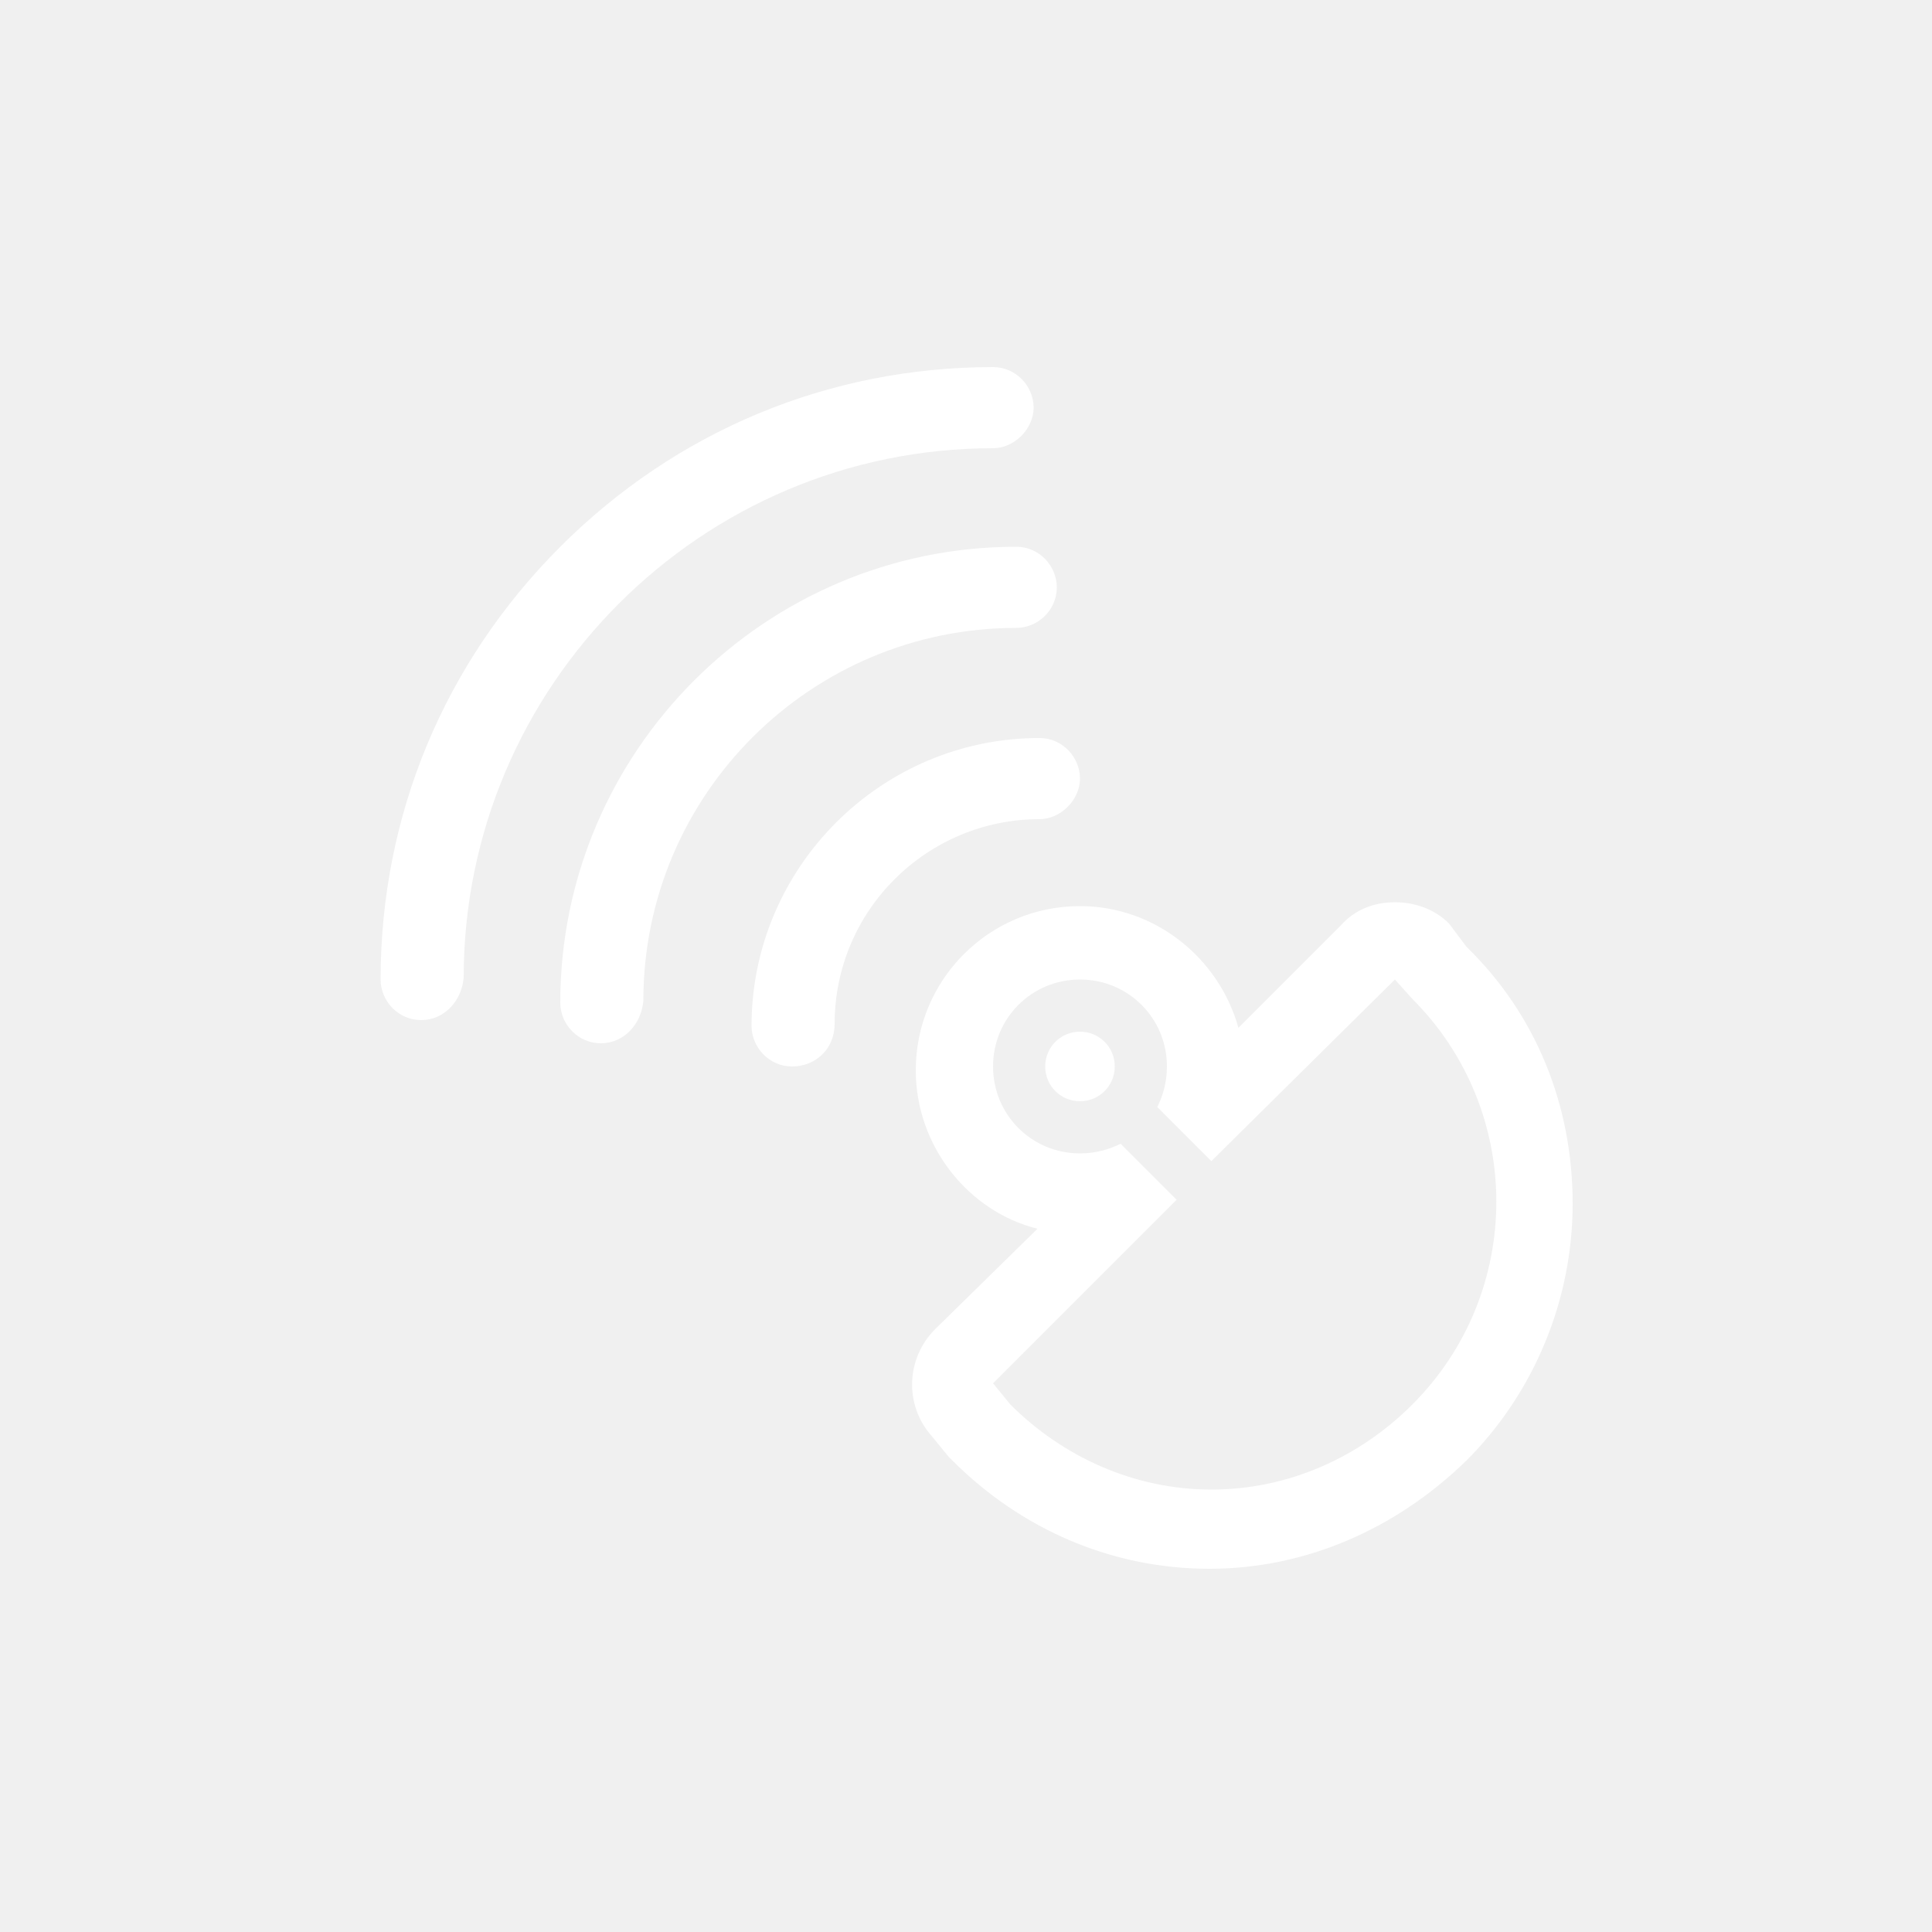
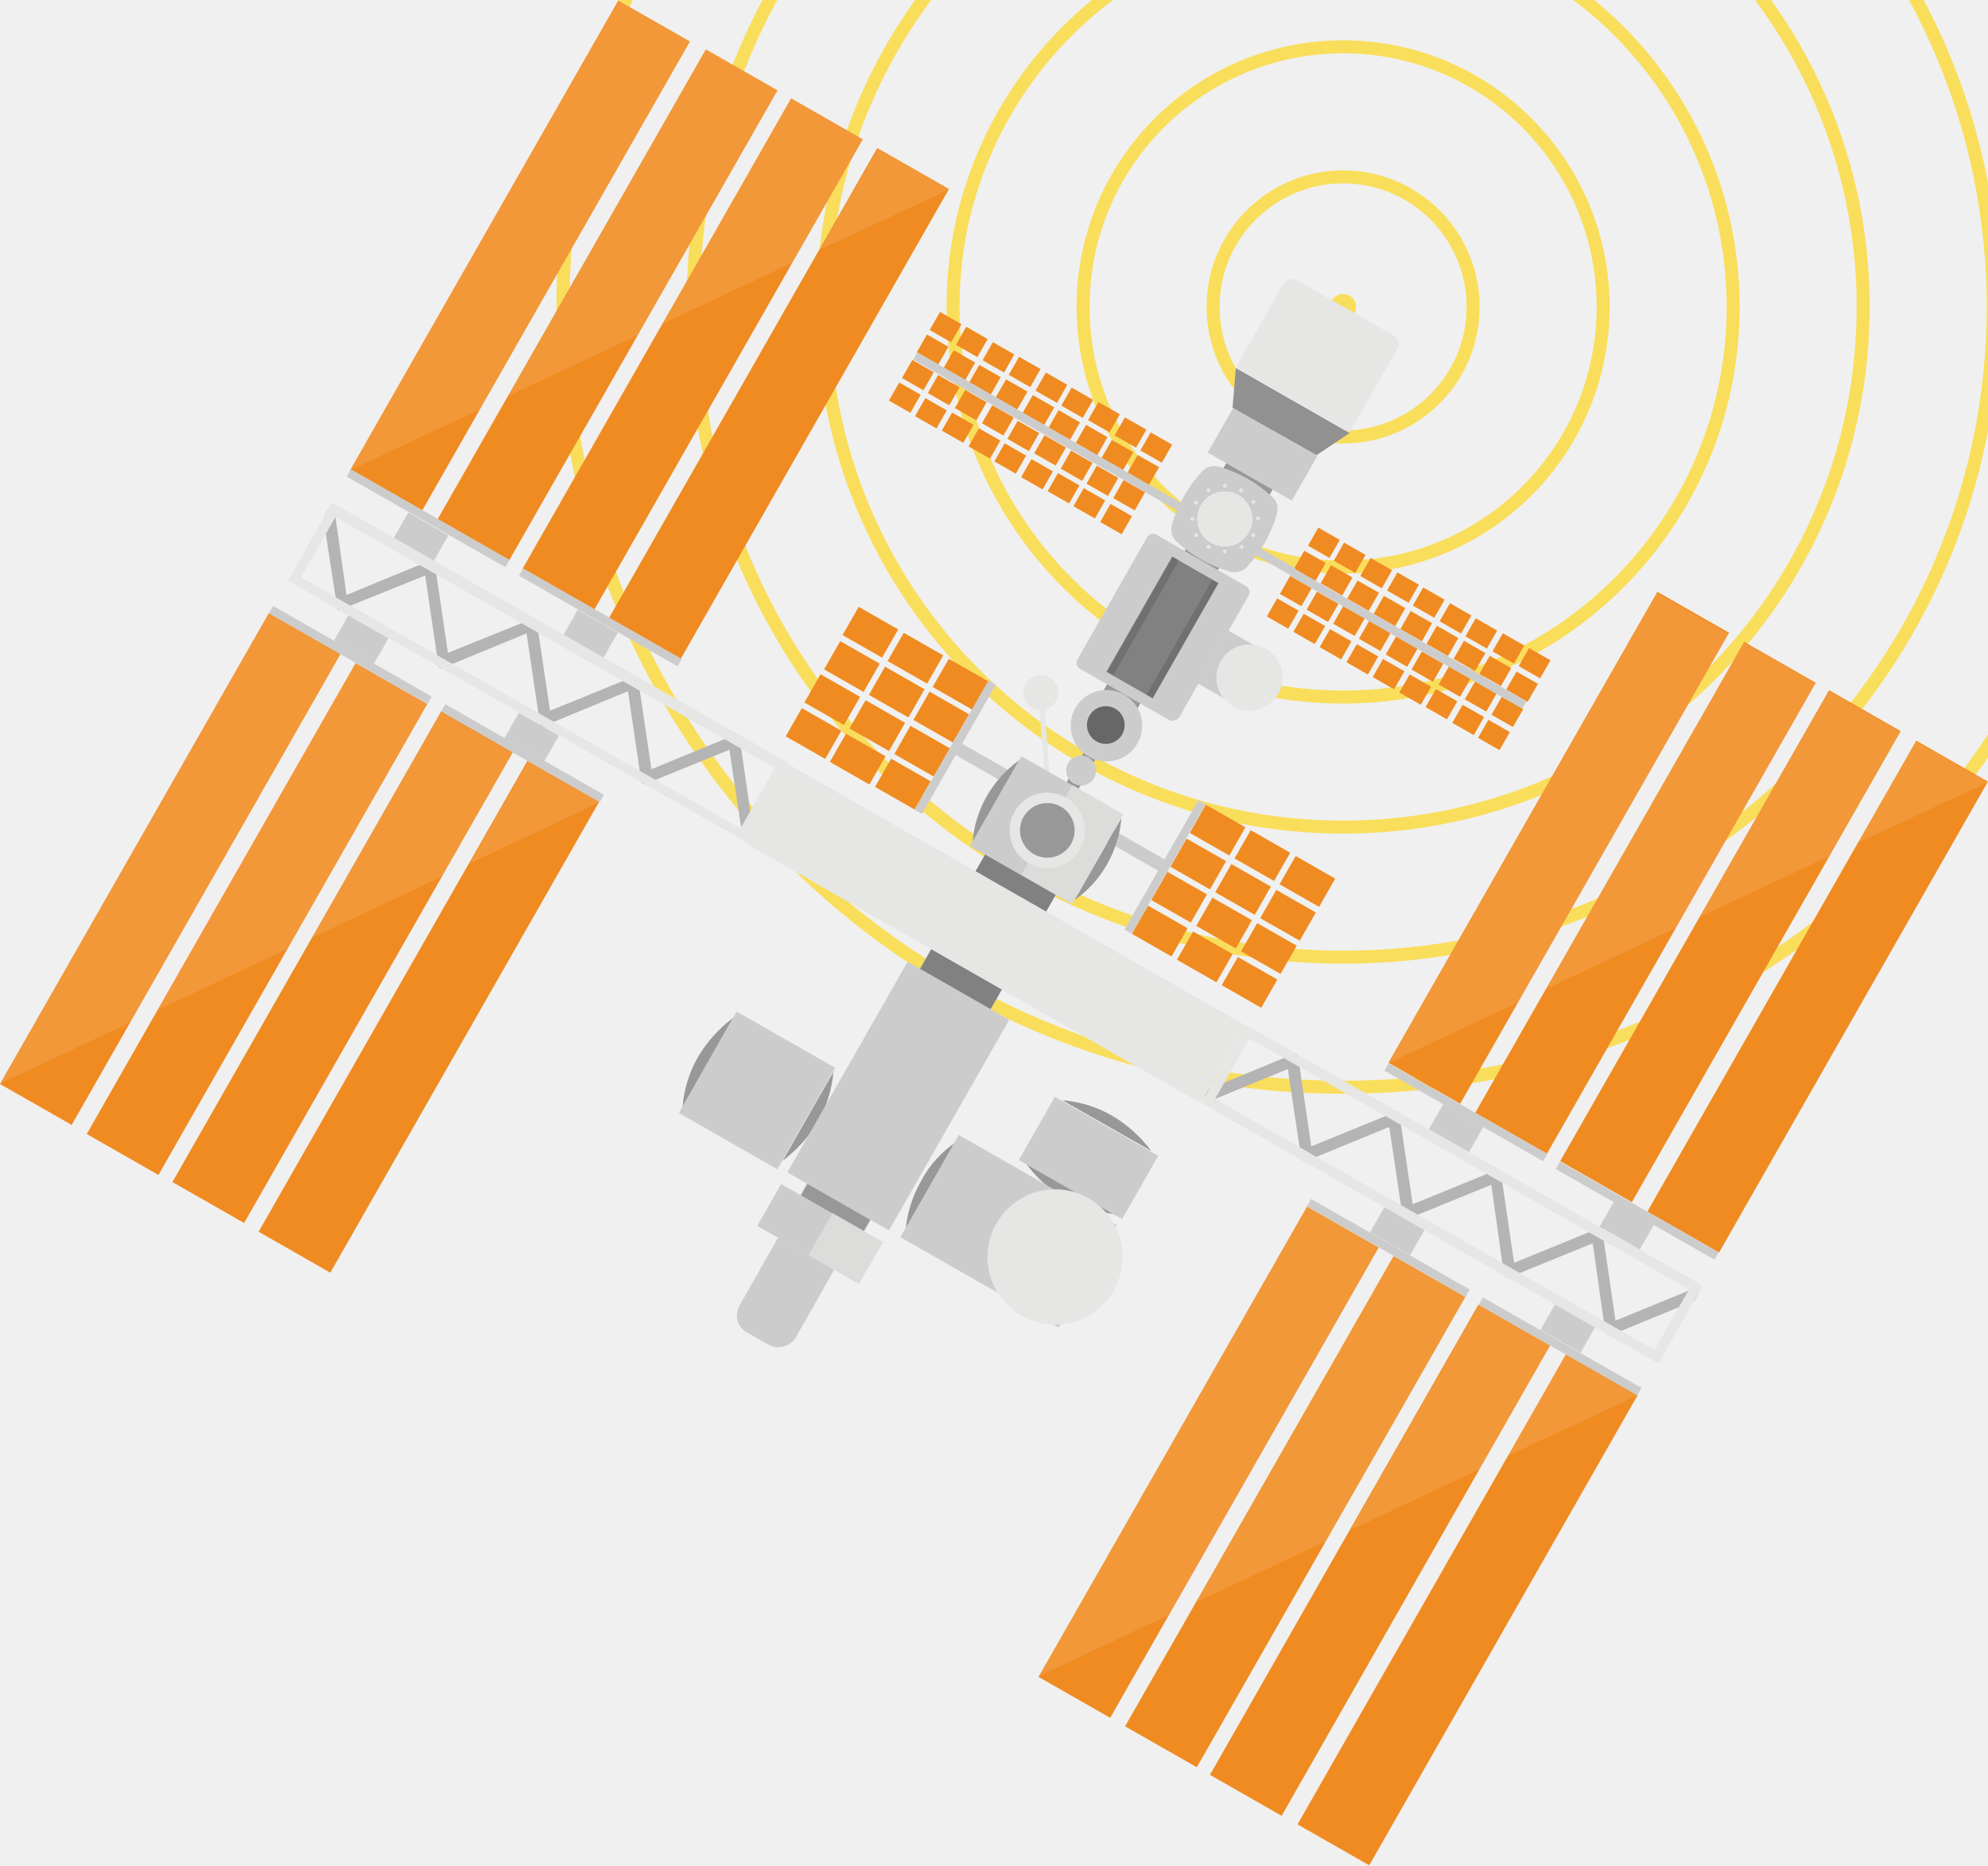
- <svg xmlns="http://www.w3.org/2000/svg" version="1.1" x="0px" y="0px" viewBox="0 0 100 100" enable-background="new 0 0 100 100" xml:space="preserve">
-   <g id="Background">
- </g>
-   <g id="Layer_1">
-     <g>
-       <g>
-         <path fill="#FFFFFF" d="M72.2,50.7l0.9,1c5.8,5.8,5.8,15.2,0,21c-2.8,2.8-6.5,4.4-10.4,4.4c-4,0-7.7-1.7-10.4-4.4l-0.9-1.1     l9.5-9.5L58,59.2c-0.6,0.3-1.3,0.5-2.1,0.5c-2.5,0-4.5-2-4.5-4.5c0-2.5,2-4.5,4.5-4.5s4.5,2,4.5,4.5c0,0.8-0.2,1.5-0.5,2.1     l2.8,2.8L72.2,50.7 M55.9,57c1,0,1.8-0.8,1.8-1.8s-0.8-1.8-1.8-1.8c-1,0-1.8,0.8-1.8,1.8S54.9,57,55.9,57 M72.2,46.7     c-1.1,0-2.1,0.4-2.8,1.2l-5.3,5.3c-1-3.6-4.3-6.3-8.2-6.3c-4.7,0-8.5,3.8-8.5,8.5c0,3.9,2.7,7.3,6.3,8.2l-5.3,5.2     c-1.5,1.5-1.6,3.9-0.2,5.5l0.9,1.1c0.1,0.1,0.1,0.1,0.2,0.2c3.6,3.6,8.3,5.6,13.3,5.6c4.9,0,9.6-2,13.3-5.6     c3.5-3.5,5.5-8.3,5.5-13.3c0-5.1-1.9-9.8-5.5-13.3L75,47.8C74.3,47.1,73.3,46.7,72.2,46.7C72.2,46.7,72.2,46.7,72.2,46.7     L72.2,46.7z" />
-       </g>
-       <g>
-         <path fill="#FFFFFF" d="M41,55.2c-1.2,0-2.1-1-2.1-2.1c0-8.2,6.7-14.9,14.9-14.9c1.2,0,2.1,1,2.1,2.1s-1,2.1-2.1,2.1     c-5.8,0-10.6,4.7-10.6,10.6C43.2,54.3,42.2,55.2,41,55.2z" />
-       </g>
-       <g>
-         <path fill="#FFFFFF" d="M31.1,54c-1.2,0-2.1-1-2.1-2.1c0-13,10.6-23.6,23.6-23.6c1.2,0,2.1,1,2.1,2.1c0,1.2-1,2.1-2.1,2.1     c-10.6,0-19.3,8.6-19.3,19.3C33.2,53,32.3,54,31.1,54z" />
-       </g>
-       <g>
-         <path fill="#FFFFFF" d="M21.8,52.8c-1.2,0-2.1-1-2.1-2.1c0-8.5,3.3-16.4,9.3-22.4c6-6,13.9-9.3,22.4-9.3c1.2,0,2.1,1,2.1,2.1     s-1,2.1-2.1,2.1c-15.1,0-27.4,12.3-27.4,27.4C23.9,51.8,23,52.8,21.8,52.8z" />
-       </g>
-     </g>
+ <svg xmlns="http://www.w3.org/2000/svg" version="1.1" id="Layer_1" x="0px" y="0px" viewBox="0 0 305.8 286.9" style="enable-background:new 0 0 305.8 286.9;" xml:space="preserve">
+   <style type="text/css">
+ 	@keyframes pulse {
+ 		0% { opacity: .4; }
+ 		100% { opacity: 1; }
+ 	}
+ 	@keyframes signal1 {
+ 		0% { r : 1 }
+ 		100% { r : 200 }
+ 	}
+ 	@keyframes signal2 {
+ 		0% { r : 200 }
+ 		100% { r : 400 }
+ 	}
+ 	@keyframes signal3 {
+ 		0% { r : 400 }
+ 		100% { r : 600 }
+ 	}
+ 	@keyframes signal4 {
+ 		0% { r : 600 }
+ 		100% { r : 800 }
+ 	}
+ 	@keyframes signal5 {
+ 		0% { r : 800 }
+ 		100% { r : 1000 }
+ 	}
+ 	@keyframes signal6 {
+ 		0% { r : 1000 }
+ 		100% { r : 1200 }
+ 	}
+ 	@keyframes signal7 {
+ 		0% { r : 1200 }
+ 		100% { r : 1400 }
+ 	}
+ 	.st0{fill:none;stroke:#F9DE5C;stroke-width:2;stroke-miterlimit:10;}
+ 	.signal1{animation: pulse 2s ease infinite, signal1 2s linear infinite}
+ 	.signal2{animation: signal2 2s linear infinite}
+ 	.signal3{animation: signal3 2s linear infinite}
+ 	.signal4{animation: signal4 2s linear infinite}
+ 	.signal5{animation: signal5 2s linear infinite}
+ 	.signal6{animation: signal6 2s linear infinite}
+ 	.signal7{animation: signal7 2s linear infinite}
+ 	.st1{fill:#989898;}
+ 	.st2{fill:#CDCCCC;}
+ 	.st3{fill:#818181;}
+ 	.st4{fill:#989898;stroke:#CDCCCC;stroke-width:6.844182e-02;stroke-miterlimit:10;}
+ 	.st5{opacity:0.16;}
+ 	.st6{fill:#333333;}
+ 	.st7{fill:#E6E6E5;}
+ 	.st8{fill:none;stroke:#E6E6E5;stroke-width:0.754;stroke-miterlimit:10;}
+ 	.st9{fill:none;stroke:#CDCCCC;stroke-width:6.844182e-02;stroke-miterlimit:10;}
+ 	.st10{fill:#F08B21;}
+ 	.st11{opacity:0.29;fill:#010101;enable-background:new    ;}
+ 	.st12{fill:#676767;}
+ 	.st13{opacity:0.13;fill:#010101;enable-background:new    ;}
+ 	.st14{opacity:0.6;fill:#E6E6E5;enable-background:new    ;}
+ 	.st15{opacity:0.11;fill:#FFFFFF;enable-background:new    ;}
+ </style>
+   <circle class="st0 signal1" cx="206.6" cy="47.2" r="1" />
+   <circle class="st0 signal2" cx="206.6" cy="47.2" r="20" />
+   <circle class="st0 signal3" cx="206.6" cy="47.2" r="40" />
+   <circle class="st0 signal4" cx="206.6" cy="47.2" r="60" />
+   <circle class="st0 signal5" cx="206.6" cy="47.2" r="80" />
+   <circle class="st0 signal6" cx="206.6" cy="47.2" r="100" />
+   <circle class="st0 signal7" cx="206.6" cy="47.2" r="120" />
+   <g>
+     <rect x="161.3" y="117.9" transform="matrix(0.4959 -0.8684 0.8684 0.4959 -19.5804 204.1539)" class="st1" width="9.4" height="2.1" />
+     <rect x="165.9" y="106.8" transform="matrix(0.4959 -0.8684 0.8684 0.4959 -9.0557 203.935)" class="st1" width="10.5" height="5.9" />
+     <rect x="178" y="86" transform="matrix(0.4959 -0.8684 0.8684 0.4959 15.1307 203.926)" class="st1" width="10.5" height="5.9" />
+     <rect x="190" y="69.5" transform="matrix(0.4959 -0.8684 0.8684 0.4959 32.8728 203.8305)" class="st1" width="3.9" height="8.2" />
+     <g>
+       <path class="st1" d="M177.1,177l-13.7-7.8c2.6,0.2,5.3,1,7.7,2.4C173.5,173,175.5,174.9,177.1,177z" />
+       <path class="st1" d="M157.8,178.9l13.7,7.8c-2.6-0.2-5.3-1-7.7-2.4C161.4,182.9,159.4,181.1,157.8,178.9z" />
+       <rect x="161.8" y="168.9" transform="matrix(0.4959 -0.8684 0.8684 0.4959 -70.1982 235.1507)" class="st2" width="11.2" height="18.3" />
+     </g>
+     <rect x="151.7" y="130.8" transform="matrix(0.4959 -0.8684 0.8684 0.4959 -40.5911 204.0808)" class="st2" width="7.6" height="12.5" />
+     <rect x="151.7" y="130.8" transform="matrix(0.4959 -0.8684 0.8684 0.4959 -40.5911 204.0808)" class="st3" width="7.6" height="12.5" />
+     <rect x="125.9" y="181" transform="matrix(0.4959 -0.8684 0.8684 0.4959 -97.5011 205.2147)" class="st4" width="4.2" height="11.2" />
+     <rect x="144.2" y="144" transform="matrix(0.4959 -0.8684 0.8684 0.4959 -55.8881 204.2995)" class="st2" width="7.6" height="12.5" />
+     <rect x="144.2" y="144" transform="matrix(0.4959 -0.8684 0.8684 0.4959 -55.8881 204.2995)" class="st3" width="7.6" height="12.5" />
+     <g>
+       <g>
+         <polygon class="st2" points="116,128.3 115.1,128.4 114.2,128.6 114,127.2 112.2,115.3 100.9,119.9 99.1,120.6 98.7,120.4     98.4,118.5 96.6,106.3 85.2,111 83.5,111.7 83.1,111.5 82.8,109.6 81,97.4 69.6,102.1 67.8,102.8 67.5,102.6 67.2,100.7     65.4,88.5 54,93.1 52.2,93.9 51.8,93.6 51.6,91.7 50.1,82 49.8,79.6 50.5,78.3 51.4,78.2 51.6,79.5 53.3,91.5 64.7,86.8     66.5,86.1 66.9,86.3 67.1,88.2 68.9,100.4 80.3,95.8 82.1,95 82.5,95.3 82.8,97.2 84.6,109.3 95.9,104.7 97.7,104 98.1,104.2     98.4,106.1 100.2,118.3 111.6,113.6 113.4,112.9 113.7,113.1 114,115 115.4,124.7 115.8,127.2    " />
+       </g>
+       <g>
+         <polygon class="st2" points="261.3,198.8 260.6,200.1 258.3,201 249.3,204.7 247.5,205.4 247,205.1 246.7,203.2 245,191.2     233.7,195.8 231.9,196.5 231.4,196.2 231.1,194.3 229.4,182.2 218.1,186.8 216.3,187.6 215.9,187.7 215.8,187.3 215.5,185.4     213.7,173.3 202.5,177.9 200.7,178.6 200.2,178.4 199.9,176.4 198.1,164.4 186.9,169 185.7,169.5 185,167.8 186,167.4     188.3,166.5 197.5,162.7 199.3,162 199.6,162.1 199.9,164 201.7,176.3 213.2,171.6 214.9,170.9 215.2,171 215.5,173 217.3,185.2     228.8,180.5 230.6,179.8 230.8,180 231.1,181.9 232.9,194.2 244.4,189.5 246.2,188.7 246.4,188.6 246.4,188.9 246.7,190.8     248.5,203.1 259.7,198.5 261,198    " />
+       </g>
+       <g class="st5">
+         <polygon class="st6" points="116,128.3 115.1,128.4 114.2,128.6 114,127.2 112.2,115.3 100.9,119.9 99.1,120.6 98.7,120.4     98.4,118.5 96.6,106.3 85.2,111 83.5,111.7 83.1,111.5 82.8,109.6 81,97.4 69.6,102.1 67.8,102.8 67.5,102.6 67.2,100.7     65.4,88.5 54,93.1 52.2,93.9 51.8,93.6 51.6,91.7 50.1,82 49.8,79.6 50.5,78.3 51.4,78.2 51.6,79.5 53.3,91.5 64.7,86.8     66.5,86.1 66.9,86.3 67.1,88.2 68.9,100.4 80.3,95.8 82.1,95 82.5,95.3 82.8,97.2 84.6,109.3 95.9,104.7 97.7,104 98.1,104.2     98.4,106.1 100.2,118.3 111.6,113.6 113.4,112.9 113.7,113.1 114,115 115.4,124.7 115.8,127.2    " />
+       </g>
+       <g class="st5">
+         <polygon class="st6" points="261.3,198.8 260.6,200.1 258.3,201 249.3,204.7 247.5,205.4 247,205.1 246.7,203.2 245,191.2     233.7,195.8 231.9,196.5 231.4,196.2 231.1,194.3 229.4,182.2 218.1,186.8 216.3,187.6 215.9,187.7 215.8,187.3 215.5,185.4     213.7,173.3 202.5,177.9 200.7,178.6 200.2,178.4 199.9,176.4 198.1,164.4 186.9,169 185.7,169.5 185,167.8 186,167.4     188.3,166.5 197.5,162.7 199.3,162 199.6,162.1 199.9,164 201.7,176.3 213.2,171.6 214.9,170.9 215.2,171 215.5,173 217.3,185.2     228.8,180.5 230.6,179.8 230.8,180 231.1,181.9 232.9,194.2 244.4,189.5 246.2,188.7 246.4,188.6 246.4,188.9 246.7,190.8     248.5,203.1 259.7,198.5 261,198    " />
+       </g>
+     </g>
+     <rect x="162.1" y="106.2" transform="matrix(0.4959 -0.8684 0.8684 0.4959 -25.6274 204.2047)" class="st2" width="2" height="36" />
+     <g>
+       <circle class="st7" cx="160.1" cy="106.5" r="2.7" />
+       <line class="st8" x1="160.1" y1="106.5" x2="161.1" y2="119.4" />
+     </g>
+     <rect x="107.5" y="159" transform="matrix(0.4959 -0.8684 0.8684 0.4959 -86.9429 185.6278)" class="st2" width="17.9" height="17.4" />
+     <path class="st1" d="M112.8,156.5l-7.8,13.7c0.2-2.6,1-5.3,2.4-7.7S110.7,158.1,112.8,156.5z" />
+     <path class="st1" d="M156.8,116.9l-7.2,12.6c0.2-2.4,0.9-4.8,2.2-7.1C153.1,120.2,154.8,118.3,156.8,116.9z" />
+     <path class="st1" d="M147.1,175.6l-7.8,13.7c0.2-2.6,1-5.3,2.4-7.7C143,179.1,144.9,177.1,147.1,175.6z" />
+     <path class="st1" d="M120.4,178.5l7.8-13.7c-0.2,2.6-1,5.3-2.4,7.7C124.4,174.9,122.5,176.9,120.4,178.5z" />
+     <path class="st9" d="M128.5,164.3l-8.9,15.5l-14.7-8.4c0-0.4,0-0.8,0.1-1.2l7.8-13.7c0.3-0.2,0.6-0.4,1-0.6L128.5,164.3z" />
+     <g>
+       <rect x="-15.5" y="127.3" transform="matrix(0.4959 -0.8684 0.8684 0.4959 -102.862 90.1145)" class="st10" width="83.4" height="12.7" />
+       <rect x="-2.2" y="135" transform="matrix(0.4959 -0.8684 0.8684 0.4959 -102.7983 105.535)" class="st10" width="83.4" height="12.7" />
+     </g>
+     <g>
+       <rect x="11" y="142.4" transform="matrix(0.4959 -0.8684 0.8684 0.4959 -102.5915 120.7187)" class="st10" width="83.4" height="12.7" />
+       <rect x="24.3" y="150" transform="matrix(0.4959 -0.8684 0.8684 0.4959 -102.5278 136.1391)" class="st10" width="83.4" height="12.7" />
+     </g>
+     <g>
+       <rect x="144.2" y="218.5" transform="matrix(0.4959 -0.8684 0.8684 0.4959 -101.5096 274.7459)" class="st10" width="83.3" height="12.7" />
+       <rect x="157.6" y="226.1" transform="matrix(0.4959 -0.8684 0.8684 0.4959 -101.4321 290.2169)" class="st10" width="83.3" height="12.7" />
+     </g>
+     <g>
+       <rect x="170.6" y="233.6" transform="matrix(0.4959 -0.8684 0.8684 0.4959 -101.3401 305.2504)" class="st10" width="83.3" height="12.7" />
+       <rect x="184.1" y="241.2" transform="matrix(0.4959 -0.8684 0.8684 0.4959 -101.1617 320.8211)" class="st10" width="83.3" height="12.7" />
+     </g>
+     <rect x="119.5" y="159.6" transform="matrix(0.4959 -0.8684 0.8684 0.4959 -76.7374 204.9156)" class="st2" width="37.3" height="18" />
+     <rect x="153" y="118.7" transform="matrix(0.4959 -0.8684 0.8684 0.4959 -29.7247 204.1036)" class="st2" width="15.9" height="18" />
+     <rect x="146.1" y="175.3" transform="matrix(0.4959 -0.8684 0.8684 0.4959 -86.1758 230.202)" class="st2" width="18.1" height="28" />
+     <rect x="122.4" y="180.8" transform="matrix(0.4959 -0.8684 0.8684 0.4959 -101.222 205.1485)" class="st2" width="7.4" height="18" />
+     <circle class="st7" cx="162.3" cy="193.3" r="10.4" />
+     <circle class="st2" cx="170.2" cy="111.6" r="5.5" />
+     <circle class="st2" cx="166.3" cy="118.5" r="2.3" />
+     <path class="st2" d="M179.8,110.7l-13.6-7.8c-0.6-0.3-0.8-1-0.4-1.6l10.6-18.6c0.3-0.6,1-0.8,1.6-0.4l13.6,7.8   c0.6,0.3,0.8,1,0.4,1.6l-10.6,18.6C181,110.8,180.3,111,179.8,110.7z" />
+     <path class="st2" d="M189.1,87.9c-3.1-0.9-5.8-2.5-8.1-4.6c-0.8-0.7-1-1.8-0.7-2.7c0.9-3.1,2.5-5.8,4.6-8.1c0.7-0.8,1.8-1,2.7-0.7   c3.1,0.9,5.8,2.5,8.1,4.6c0.8,0.7,1,1.8,0.7,2.7c-0.9,3.1-2.5,5.8-4.6,8.1C191.2,87.9,190.1,88.2,189.1,87.9z" />
+     <rect x="190.2" y="62.4" transform="matrix(0.4959 -0.8684 0.8684 0.4959 37.2636 203.8293)" class="st2" width="7.9" height="14.9" />
+     <polygon class="st2" points="202.5,70 189.6,62.7 190.1,56.6 207.6,66.6  " />
+     <polygon class="st11" points="202.5,70 189.6,62.7 190.1,56.6 207.6,66.6  " />
+     <path class="st7" d="M214.4,51.6l-14.9-8.5c-0.7-0.4-1.7-0.2-2.1,0.6l-7.3,12.8l17.5,10l7.3-12.8C215.4,53,215.1,52,214.4,51.6z" />
+     <path class="st2" d="M118.2,206.8l-3.3-1.9c-1.5-0.8-2-2.7-1.1-4.2l5.9-10.4c0,0,0.1-0.1,0.1,0l8.5,4.9c0,0,0.1,0.1,0,0.1   l-5.9,10.4C121.5,207.1,119.7,207.6,118.2,206.8z" />
+     <path class="st1" d="M165.3,138.4l7.2-12.6c-0.2,2.4-0.9,4.8-2.2,7.1S167.3,137,165.3,138.4z" />
+     <circle class="st12" cx="170.1" cy="111.5" r="2.9" />
+     <rect x="53.2" y="86.7" transform="matrix(0.4959 -0.8684 0.8684 0.4959 -60.3085 97.5229)" class="st2" width="1.3" height="28.1" />
+     <rect x="79.7" y="101.8" transform="matrix(0.4959 -0.8684 0.8684 0.4959 -60.0781 128.1472)" class="st2" width="1.3" height="28.1" />
+     <rect x="212.9" y="177.9" transform="matrix(0.4959 -0.8684 0.8684 0.4959 -59.0338 282.1652)" class="st2" width="1.3" height="28.1" />
+     <rect x="239.3" y="193" transform="matrix(0.4959 -0.8684 0.8684 0.4959 -58.817 312.739)" class="st2" width="1.3" height="28.1" />
+     <rect x="53.3" y="94.8" transform="matrix(0.4959 -0.8684 0.8684 0.4959 -57.3935 97.8069)" class="st2" width="4.5" height="7.1" />
+     <rect x="79.5" y="109.8" transform="matrix(0.4959 -0.8684 0.8684 0.4959 -57.1961 128.114)" class="st2" width="4.5" height="7.1" />
+     <rect x="212.7" y="185.8" transform="matrix(0.4959 -0.8684 0.8684 0.4959 -56.0837 282.0789)" class="st2" width="4.5" height="7.1" />
+     <rect x="238.9" y="200.8" transform="matrix(0.4959 -0.8684 0.8684 0.4959 -55.8862 312.3861)" class="st2" width="4.5" height="7.1" />
+     <g>
+       <rect x="237.9" y="146.9" transform="matrix(0.4959 -0.8684 0.8684 0.4959 7.8594 320.067)" class="st10" width="83.4" height="12.7" />
+       <rect x="224.5" y="139.2" transform="matrix(0.4959 -0.8684 0.8684 0.4959 7.7814 304.4957)" class="st10" width="83.4" height="12.7" />
+     </g>
+     <g>
+       <rect x="211.4" y="131.7" transform="matrix(0.4959 -0.8684 0.8684 0.4959 7.7262 289.398)" class="st10" width="83.4" height="12.7" />
+       <rect x="198.1" y="124" transform="matrix(0.4959 -0.8684 0.8684 0.4959 7.6626 273.9776)" class="st10" width="83.4" height="12.7" />
+     </g>
+     <g>
+       <rect x="78.2" y="55.7" transform="matrix(0.4959 -0.8684 0.8684 0.4959 6.4934 135.3853)" class="st10" width="83.3" height="12.7" />
+       <rect x="64.9" y="48.1" transform="matrix(0.4959 -0.8684 0.8684 0.4959 6.4297 119.9647)" class="st10" width="83.3" height="12.7" />
+     </g>
+     <g>
+       <rect x="51.8" y="40.6" transform="matrix(0.4959 -0.8684 0.8684 0.4959 6.3233 104.7802)" class="st10" width="83.3" height="12.7" />
+       <rect x="38.3" y="33" transform="matrix(0.4959 -0.8684 0.8684 0.4959 6.1454 89.31)" class="st10" width="83.3" height="12.7" />
+     </g>
+     <rect x="251.2" y="172.1" transform="matrix(0.4959 -0.8684 0.8684 0.4959 -34.7069 312.5763)" class="st2" width="1.3" height="28.1" />
+     <rect x="224.8" y="157" transform="matrix(0.4959 -0.8684 0.8684 0.4959 -34.8568 282.0115)" class="st2" width="1.3" height="28.1" />
+     <rect x="91.7" y="80.9" transform="matrix(0.4959 -0.8684 0.8684 0.4959 -35.8929 128.0512)" class="st2" width="1.3" height="28.1" />
+     <rect x="65.2" y="65.7" transform="matrix(0.4959 -0.8684 0.8684 0.4959 -36.057 97.3355)" class="st2" width="1.3" height="28.1" />
+     <rect x="248" y="184.9" transform="matrix(0.4959 -0.8684 0.8684 0.4959 -37.4821 312.3079)" class="st2" width="4.5" height="7.1" />
+     <rect x="221.7" y="169.9" transform="matrix(0.4959 -0.8684 0.8684 0.4959 -37.6911 281.9359)" class="st2" width="4.5" height="7.1" />
+     <rect x="88.6" y="93.9" transform="matrix(0.4959 -0.8684 0.8684 0.4959 -38.8381 128.0463)" class="st2" width="4.5" height="7.1" />
+     <rect x="62.5" y="79" transform="matrix(0.4959 -0.8684 0.8684 0.4959 -39.0328 97.8252)" class="st2" width="4.5" height="7.1" />
+     <circle class="st7" cx="188.4" cy="79.8" r="4.2" />
+     <g>
+       <g>
+         <rect x="131.4" y="93.7" transform="matrix(0.4959 -0.8684 0.8684 0.4959 -16.9267 165.307)" class="st10" width="5" height="7" />
+         <rect x="138.3" y="97.7" transform="matrix(0.4959 -0.8684 0.8684 0.4959 -16.8903 173.3098)" class="st10" width="5" height="7" />
+         <rect x="145.2" y="101.7" transform="matrix(0.4959 -0.8684 0.8684 0.4959 -16.854 181.3127)" class="st10" width="5" height="7" />
+         <rect x="128.5" y="99" transform="matrix(0.4959 -0.8684 0.8684 0.4959 -22.9312 165.4323)" class="st10" width="5" height="7" />
+         <rect x="135.4" y="102.9" transform="matrix(0.4959 -0.8684 0.8684 0.4959 -22.8443 173.4216)" class="st10" width="5" height="7" />
+         <rect x="142.3" y="106.8" transform="matrix(0.4959 -0.8684 0.8684 0.4959 -22.8086 181.3242)" class="st10" width="5" height="7" />
+         <rect x="125.5" y="104.1" transform="matrix(0.4959 -0.8684 0.8684 0.4959 -28.8993 165.3933)" class="st10" width="5" height="7" />
+         <rect x="132.4" y="108.1" transform="matrix(0.4959 -0.8684 0.8684 0.4959 -28.863 173.3962)" class="st10" width="5" height="7" />
+         <rect x="139.3" y="112" transform="matrix(0.4959 -0.8684 0.8684 0.4959 -28.7761 181.3854)" class="st10" width="5" height="7" />
+         <rect x="122.6" y="109.3" transform="matrix(0.4959 -0.8684 0.8684 0.4959 -34.8532 165.5052)" class="st10" width="5" height="7" />
+         <rect x="129.4" y="113.2" transform="matrix(0.4959 -0.8684 0.8684 0.4959 -34.8176 173.4076)" class="st10" width="5" height="7" />
+         <rect x="136.4" y="117.1" transform="matrix(0.4959 -0.8684 0.8684 0.4959 -34.7305 181.3969)" class="st10" width="5" height="7" />
+       </g>
+       <rect x="135.5" y="114.3" transform="matrix(0.4959 -0.8684 0.8684 0.4959 -25.7502 185.5118)" class="st2" width="22.9" height="1.3" />
+       <g>
+         <g>
+           <rect x="189.7" y="147.6" transform="matrix(0.4959 -0.8684 0.8684 0.4959 -34.3194 243.0513)" class="st10" width="5" height="7" />
+           <rect x="182.8" y="143.7" transform="matrix(0.4959 -0.8684 0.8684 0.4959 -34.3965 235.0783)" class="st10" width="5" height="7" />
+           <rect x="175.9" y="139.7" transform="matrix(0.4959 -0.8684 0.8684 0.4959 -34.4229 227.0917)" class="st10" width="5" height="7" />
+           <rect x="192.7" y="142.4" transform="matrix(0.4959 -0.8684 0.8684 0.4959 -28.3168 243.0281)" class="st10" width="5" height="7" />
+           <rect x="185.8" y="138.5" transform="matrix(0.4959 -0.8684 0.8684 0.4959 -28.3938 235.0551)" class="st10" width="5" height="7" />
+           <rect x="178.9" y="134.5" transform="matrix(0.4959 -0.8684 0.8684 0.4959 -28.4202 227.0684)" class="st10" width="5" height="7" />
+           <rect x="195.6" y="137.3" transform="matrix(0.4959 -0.8684 0.8684 0.4959 -22.3783 242.968)" class="st10" width="5" height="7" />
+           <rect x="188.7" y="133.3" transform="matrix(0.4959 -0.8684 0.8684 0.4959 -22.4048 234.9813)" class="st10" width="5" height="7" />
+           <rect x="181.8" y="129.4" transform="matrix(0.4959 -0.8684 0.8684 0.4959 -22.4818 227.0083)" class="st10" width="5" height="7" />
+           <rect x="198.6" y="132.1" transform="matrix(0.4959 -0.8684 0.8684 0.4959 -16.3758 242.9447)" class="st10" width="5" height="7" />
+           <rect x="191.7" y="128.1" transform="matrix(0.4959 -0.8684 0.8684 0.4959 -16.4023 234.9581)" class="st10" width="5" height="7" />
+           <rect x="184.8" y="124.2" transform="matrix(0.4959 -0.8684 0.8684 0.4959 -16.4792 226.985)" class="st10" width="5" height="7" />
+         </g>
+         <rect x="167.8" y="132.7" transform="matrix(0.4959 -0.8684 0.8684 0.4959 -25.4804 222.8705)" class="st2" width="22.9" height="1.3" />
+       </g>
+     </g>
+     <g>
+       <g>
+         <g>
+           <rect x="202" y="81.6" transform="matrix(0.4959 -0.8684 0.8684 0.4959 30.1674 218.8704)" class="st10" width="3.2" height="3.8" />
+           <rect x="206" y="83.9" transform="matrix(0.4959 -0.8684 0.8684 0.4959 30.153 223.5133)" class="st10" width="3.2" height="3.8" />
+           <rect x="210.1" y="86.2" transform="matrix(0.4959 -0.8684 0.8684 0.4959 30.2033 228.2939)" class="st10" width="3.2" height="3.8" />
+           <rect x="214.2" y="88.5" transform="matrix(0.4959 -0.8684 0.8684 0.4959 30.2892 232.9363)" class="st10" width="3.2" height="3.8" />
+           <rect x="218.2" y="90.8" transform="matrix(0.4959 -0.8684 0.8684 0.4959 30.2748 237.5794)" class="st10" width="3.2" height="3.8" />
+           <rect x="222.3" y="93.2" transform="matrix(0.4959 -0.8684 0.8684 0.4959 30.2745 242.3735)" class="st10" width="3.2" height="3.8" />
+           <rect x="226.3" y="95.5" transform="matrix(0.4959 -0.8684 0.8684 0.4959 30.2599 247.0166)" class="st10" width="3.2" height="3.8" />
+           <rect x="230.4" y="97.8" transform="matrix(0.4959 -0.8684 0.8684 0.4959 30.3972 251.7458)" class="st10" width="3.2" height="3.8" />
+           <rect x="234.5" y="100.1" transform="matrix(0.4959 -0.8684 0.8684 0.4959 30.3964 256.4395)" class="st10" width="3.2" height="3.8" />
+           <rect x="199.9" y="85.1" transform="matrix(0.4959 -0.8684 0.8684 0.4959 26.0079 218.8652)" class="st10" width="3.2" height="3.8" />
+           <rect x="204" y="87.4" transform="matrix(0.4959 -0.8684 0.8684 0.4959 26.0938 223.5074)" class="st10" width="3.2" height="3.8" />
+           <rect x="208.1" y="89.7" transform="matrix(0.4959 -0.8684 0.8684 0.4959 26.1441 228.288)" class="st10" width="3.2" height="3.8" />
+           <rect x="212.1" y="92.1" transform="matrix(0.4959 -0.8684 0.8684 0.4959 26.1296 232.9311)" class="st10" width="3.2" height="3.8" />
+           <rect x="216.2" y="94.4" transform="matrix(0.4959 -0.8684 0.8684 0.4959 26.2163 237.6739)" class="st10" width="3.2" height="3.8" />
+           <rect x="220.3" y="96.7" transform="matrix(0.4959 -0.8684 0.8684 0.4959 26.2155 242.3677)" class="st10" width="3.2" height="3.8" />
+           <rect x="224.4" y="99" transform="matrix(0.4959 -0.8684 0.8684 0.4959 26.3526 247.0969)" class="st10" width="3.2" height="3.8" />
+           <rect x="228.4" y="101.3" transform="matrix(0.4959 -0.8684 0.8684 0.4959 26.3381 251.7399)" class="st10" width="3.2" height="3.8" />
+           <rect x="232.5" y="103.7" transform="matrix(0.4959 -0.8684 0.8684 0.4959 26.3379 256.534)" class="st10" width="3.2" height="3.8" />
+         </g>
+         <g>
+           <rect x="197.7" y="89" transform="matrix(0.4959 -0.8684 0.8684 0.4959 21.5501 218.8855)" class="st10" width="3.2" height="3.8" />
+           <rect x="201.8" y="91.4" transform="matrix(0.4959 -0.8684 0.8684 0.4959 21.5499 223.6796)" class="st10" width="3.2" height="3.8" />
+           <rect x="205.9" y="93.6" transform="matrix(0.4959 -0.8684 0.8684 0.4959 21.6864 228.3085)" class="st10" width="3.2" height="3.8" />
+           <rect x="209.9" y="95.9" transform="matrix(0.4959 -0.8684 0.8684 0.4959 21.6719 232.9516)" class="st10" width="3.2" height="3.8" />
+           <rect x="214" y="98.3" transform="matrix(0.4959 -0.8684 0.8684 0.4959 21.6719 237.7456)" class="st10" width="3.2" height="3.8" />
+           <rect x="218" y="100.6" transform="matrix(0.4959 -0.8684 0.8684 0.4959 21.6573 242.3888)" class="st10" width="3.2" height="3.8" />
+           <rect x="222.1" y="102.9" transform="matrix(0.4959 -0.8684 0.8684 0.4959 21.7943 247.118)" class="st10" width="3.2" height="3.8" />
+           <rect x="226.2" y="105.2" transform="matrix(0.4959 -0.8684 0.8684 0.4959 21.7935 251.8117)" class="st10" width="3.2" height="3.8" />
+           <rect x="230.3" y="107.6" transform="matrix(0.4959 -0.8684 0.8684 0.4959 21.7798 256.5552)" class="st10" width="3.2" height="3.8" />
+           <rect x="195.7" y="92.5" transform="matrix(0.4959 -0.8684 0.8684 0.4959 17.4909 218.8796)" class="st10" width="3.2" height="3.8" />
+           <rect x="199.8" y="94.8" transform="matrix(0.4959 -0.8684 0.8684 0.4959 17.5413 223.6601)" class="st10" width="3.2" height="3.8" />
+           <rect x="203.8" y="97.2" transform="matrix(0.4959 -0.8684 0.8684 0.4959 17.5269 228.3031)" class="st10" width="3.2" height="3.8" />
+           <rect x="207.9" y="99.5" transform="matrix(0.4959 -0.8684 0.8684 0.4959 17.6135 233.046)" class="st10" width="3.2" height="3.8" />
+           <rect x="212" y="101.8" transform="matrix(0.4959 -0.8684 0.8684 0.4959 17.6127 237.7397)" class="st10" width="3.2" height="3.8" />
+           <rect x="216.1" y="104.2" transform="matrix(0.4959 -0.8684 0.8684 0.4959 17.5989 242.4832)" class="st10" width="3.2" height="3.8" />
+           <rect x="220.1" y="106.4" transform="matrix(0.4959 -0.8684 0.8684 0.4959 17.7353 247.1121)" class="st10" width="3.2" height="3.8" />
+           <rect x="224.2" y="108.8" transform="matrix(0.4959 -0.8684 0.8684 0.4959 17.735 251.906)" class="st10" width="3.2" height="3.8" />
+           <rect x="228.2" y="111.1" transform="matrix(0.4959 -0.8684 0.8684 0.4959 17.7206 256.5493)" class="st10" width="3.2" height="3.8" />
+         </g>
+       </g>
+       <g>
+         <g>
+           <rect x="143.8" y="48.4" transform="matrix(0.4959 -0.8684 0.8684 0.4959 29.6679 151.6292)" class="st10" width="3.2" height="3.8" />
+           <rect x="147.9" y="50.7" transform="matrix(0.4959 -0.8684 0.8684 0.4959 29.6671 156.3228)" class="st10" width="3.2" height="3.8" />
+           <rect x="152" y="53.1" transform="matrix(0.4959 -0.8684 0.8684 0.4959 29.6533 161.0663)" class="st10" width="3.2" height="3.8" />
+           <rect x="156" y="55.3" transform="matrix(0.4959 -0.8684 0.8684 0.4959 29.7898 165.6952)" class="st10" width="3.2" height="3.8" />
+           <rect x="160.1" y="57.7" transform="matrix(0.4959 -0.8684 0.8684 0.4959 29.7896 170.4893)" class="st10" width="3.2" height="3.8" />
+           <rect x="164.1" y="60" transform="matrix(0.4959 -0.8684 0.8684 0.4959 29.7752 175.1324)" class="st10" width="3.2" height="3.8" />
+           <rect x="168.2" y="62.3" transform="matrix(0.4959 -0.8684 0.8684 0.4959 29.861 179.7747)" class="st10" width="3.2" height="3.8" />
+           <rect x="172.3" y="64.6" transform="matrix(0.4959 -0.8684 0.8684 0.4959 29.9113 184.5553)" class="st10" width="3.2" height="3.8" />
+           <rect x="176.3" y="66.9" transform="matrix(0.4959 -0.8684 0.8684 0.4959 29.8969 189.1984)" class="st10" width="3.2" height="3.8" />
+           <rect x="141.8" y="51.9" transform="matrix(0.4959 -0.8684 0.8684 0.4959 25.6088 151.6233)" class="st10" width="3.2" height="3.8" />
+           <rect x="145.9" y="54.3" transform="matrix(0.4959 -0.8684 0.8684 0.4959 25.6088 156.4174)" class="st10" width="3.2" height="3.8" />
+           <rect x="149.9" y="56.5" transform="matrix(0.4959 -0.8684 0.8684 0.4959 25.6448 161.0469)" class="st10" width="3.2" height="3.8" />
+           <rect x="154" y="58.8" transform="matrix(0.4959 -0.8684 0.8684 0.4959 25.7306 165.6893)" class="st10" width="3.2" height="3.8" />
+           <rect x="158.1" y="61.2" transform="matrix(0.4959 -0.8684 0.8684 0.4959 25.7305 170.4833)" class="st10" width="3.2" height="3.8" />
+           <rect x="162.1" y="63.5" transform="matrix(0.4959 -0.8684 0.8684 0.4959 25.716 175.1264)" class="st10" width="3.2" height="3.8" />
+           <rect x="166.3" y="65.8" transform="matrix(0.4959 -0.8684 0.8684 0.4959 25.8668 179.9063)" class="st10" width="3.2" height="3.8" />
+           <rect x="170.3" y="68.1" transform="matrix(0.4959 -0.8684 0.8684 0.4959 25.8522 184.5495)" class="st10" width="3.2" height="3.8" />
+           <rect x="174.3" y="70.4" transform="matrix(0.4959 -0.8684 0.8684 0.4959 25.8378 189.1926)" class="st10" width="3.2" height="3.8" />
+         </g>
+         <g>
+           <rect x="139.6" y="55.8" transform="matrix(0.4959 -0.8684 0.8684 0.4959 21.0643 151.6949)" class="st10" width="3.2" height="3.8" />
+           <rect x="143.6" y="58.1" transform="matrix(0.4959 -0.8684 0.8684 0.4959 21.0498 156.338)" class="st10" width="3.2" height="3.8" />
+           <rect x="147.7" y="60.4" transform="matrix(0.4959 -0.8684 0.8684 0.4959 21.187 161.0673)" class="st10" width="3.2" height="3.8" />
+           <rect x="151.9" y="62.8" transform="matrix(0.4959 -0.8684 0.8684 0.4959 21.1868 165.8614)" class="st10" width="3.2" height="3.8" />
+           <rect x="155.8" y="65.1" transform="matrix(0.4959 -0.8684 0.8684 0.4959 21.1722 170.5044)" class="st10" width="3.2" height="3.8" />
+           <rect x="159.9" y="67.4" transform="matrix(0.4959 -0.8684 0.8684 0.4959 21.2583 175.1469)" class="st10" width="3.2" height="3.8" />
+           <rect x="164" y="69.7" transform="matrix(0.4959 -0.8684 0.8684 0.4959 21.3085 179.9274)" class="st10" width="3.2" height="3.8" />
+           <rect x="168" y="72" transform="matrix(0.4959 -0.8684 0.8684 0.4959 21.294 184.5705)" class="st10" width="3.2" height="3.8" />
+           <rect x="172.1" y="74.3" transform="matrix(0.4959 -0.8684 0.8684 0.4959 21.3799 189.2129)" class="st10" width="3.2" height="3.8" />
+           <rect x="137.6" y="59.3" transform="matrix(0.4959 -0.8684 0.8684 0.4959 17.0052 151.689)" class="st10" width="3.2" height="3.8" />
+           <rect x="141.6" y="61.6" transform="matrix(0.4959 -0.8684 0.8684 0.4959 17.0419 156.4188)" class="st10" width="3.2" height="3.8" />
+           <rect x="145.7" y="63.9" transform="matrix(0.4959 -0.8684 0.8684 0.4959 17.1279 161.0614)" class="st10" width="3.2" height="3.8" />
+           <rect x="149.8" y="66.3" transform="matrix(0.4959 -0.8684 0.8684 0.4959 17.1277 165.8555)" class="st10" width="3.2" height="3.8" />
+           <rect x="153.8" y="68.6" transform="matrix(0.4959 -0.8684 0.8684 0.4959 17.1132 170.4986)" class="st10" width="3.2" height="3.8" />
+           <rect x="157.9" y="71" transform="matrix(0.4959 -0.8684 0.8684 0.4959 17.1129 175.2926)" class="st10" width="3.2" height="3.8" />
+           <rect x="162" y="73.2" transform="matrix(0.4959 -0.8684 0.8684 0.4959 17.2495 179.9215)" class="st10" width="3.2" height="3.8" />
+           <rect x="166" y="75.5" transform="matrix(0.4959 -0.8684 0.8684 0.4959 17.235 184.5645)" class="st10" width="3.2" height="3.8" />
+           <rect x="170.1" y="77.9" transform="matrix(0.4959 -0.8684 0.8684 0.4959 17.2348 189.3586)" class="st10" width="3.2" height="3.8" />
+         </g>
+       </g>
+       <rect x="169.2" y="37.9" transform="matrix(0.4959 -0.8684 0.8684 0.4959 23.6525 183.4498)" class="st2" width="1.3" height="67" />
+       <rect x="216" y="77.6" transform="matrix(0.4959 -0.8684 0.8684 0.4959 23.8893 237.6413)" class="st2" width="1.3" height="41.2" />
+     </g>
+     <rect x="184.7" y="99.4" transform="matrix(0.4959 -0.8684 0.8684 0.4959 6.3675 216.2208)" class="st2" width="9.4" height="6.4" />
+     <circle class="st7" cx="192.2" cy="104.2" r="5.1" />
+     <circle class="st7" cx="188.4" cy="79.8" r="4.2" />
+     <circle class="st7" cx="188.4" cy="79.8" r="4.2" />
+     <circle class="st7" cx="188.4" cy="79.8" r="4.2" />
+     <circle class="st7" cx="188.4" cy="79.8" r="4.2" />
+     <circle class="st7" cx="188.4" cy="79.8" r="4.2" />
+     <circle class="st7" cx="188.4" cy="79.8" r="4.2" />
+     <circle class="st7" cx="188.4" cy="79.8" r="4.2" />
+     <circle class="st7" cx="188.4" cy="79.8" r="4.2" />
+     <circle class="st7" cx="188.4" cy="79.8" r="4.2" />
+     <circle class="st7" cx="188.4" cy="79.8" r="4.2" />
+     <circle class="st7" cx="188.4" cy="79.8" r="4.2" />
+     <g>
+       <circle class="st7" cx="190.9" cy="75.4" r="0.3" />
+       <circle class="st7" cx="188.4" cy="74.7" r="0.3" />
+       <circle class="st7" cx="185.9" cy="75.4" r="0.3" />
+       <circle class="st7" cx="184" cy="77.3" r="0.3" />
+       <circle class="st7" cx="183.4" cy="79.8" r="0.3" />
+       <circle class="st7" cx="184" cy="82.3" r="0.3" />
+       <circle class="st7" cx="185.9" cy="84.1" r="0.3" />
+       <circle class="st7" cx="188.4" cy="84.8" r="0.3" />
+       <circle class="st7" cx="191" cy="84.1" r="0.3" />
+       <circle class="st7" cx="192.8" cy="82.3" r="0.3" />
+       <circle class="st7" cx="193.5" cy="79.7" r="0.3" />
+       <circle class="st7" cx="192.8" cy="77.2" r="0.3" />
+     </g>
+     <rect x="168.6" y="92.4" transform="matrix(0.4959 -0.8684 0.8684 0.4959 6.3349 203.907)" class="st3" width="20.4" height="8.2" />
+     <rect x="165.6" y="94.2" transform="matrix(0.4959 -0.8684 0.8684 0.4959 6.3823 200.3952)" class="st13" width="20.4" height="1.1" />
+     <rect x="171.7" y="97.8" transform="matrix(0.4959 -0.8684 0.8684 0.4959 6.2802 207.4907)" class="st13" width="20.4" height="1.1" />
+     <rect x="157" y="125.3" transform="matrix(0.4959 -0.8684 0.8684 0.4959 -29.5883 208.7217)" class="st14" width="15.9" height="9" />
+     <rect x="126.4" y="187.5" transform="matrix(0.4959 -0.8684 0.8684 0.4959 -101.1587 209.8353)" class="st14" width="7.5" height="9" />
+     <circle class="st7" cx="161.1" cy="127.7" r="5.8" />
+     <circle class="st1" cx="161.1" cy="127.7" r="4.2" />
+     <path class="st7" d="M51.1,77.3l-6.8,12l70.3,40.1l6.8-12L51.1,77.3z M113.9,127.4L46.3,88.8l5.3-9.3l67.6,38.6L113.9,127.4z" />
+     <rect x="146.1" y="103.1" transform="matrix(0.4959 -0.8684 0.8684 0.4959 -47.5461 205.2742)" class="st7" width="13.8" height="80.9" />
+     <path class="st7" d="M191.6,157.6l-6.8,12l70.3,40.1l6.8-12L191.6,157.6z M254.5,207.6L186.9,169l5.3-9.3l67.6,38.6L254.5,207.6z" />
+     <polygon class="st15" points="95.2,0 106.3,6.3 73.9,62.9 53.9,72.3  " />
+     <polygon class="st15" points="108.6,7.6 119.7,13.9 98.2,51.5 78.2,60.9  " />
+     <polygon class="st15" points="121.7,15.1 132.7,21.4 121.9,40.4 101.9,49.8  " />
+     <polygon class="st15" points="146.1,29.1 126.1,38.4 135.1,22.8  " />
+     <polygon class="st15" points="254.9,91.2 265.9,97.5 233.6,154.1 213.6,163.5  " />
+     <polygon class="st15" points="279.3,105.1 257.8,142.7 237.8,152.1 268.2,98.8  " />
+     <polygon class="st15" points="292.4,112.6 281.5,131.6 261.5,141 281.3,106.3  " />
+     <polygon class="st15" points="305.8,120.3 285.8,129.6 294.7,114  " />
+     <polygon class="st15" points="201,185.5 212.1,191.8 179.7,248.4 159.7,257.8  " />
+     <polygon class="st15" points="225.4,199.4 204,237 184,246.4 214.4,193.1  " />
+     <polygon class="st15" points="238.5,206.9 227.7,225.9 207.7,235.3 227.5,200.6  " />
+     <polygon class="st15" points="251.9,214.6 231.9,223.9 240.9,208.2  " />
+     <polygon class="st15" points="41.3,94.3 52.4,100.7 20.1,157.2 0.1,166.6  " />
+     <polygon class="st15" points="54.7,102 65.8,108.3 44.3,145.9 24.3,155.3  " />
+     <polygon class="st15" points="67.8,109.5 78.9,115.8 68,134.8 48,144.2  " />
+     <polygon class="st15" points="92.2,123.4 72.2,132.8 81.2,117.1  " />
  </g>
</svg>
